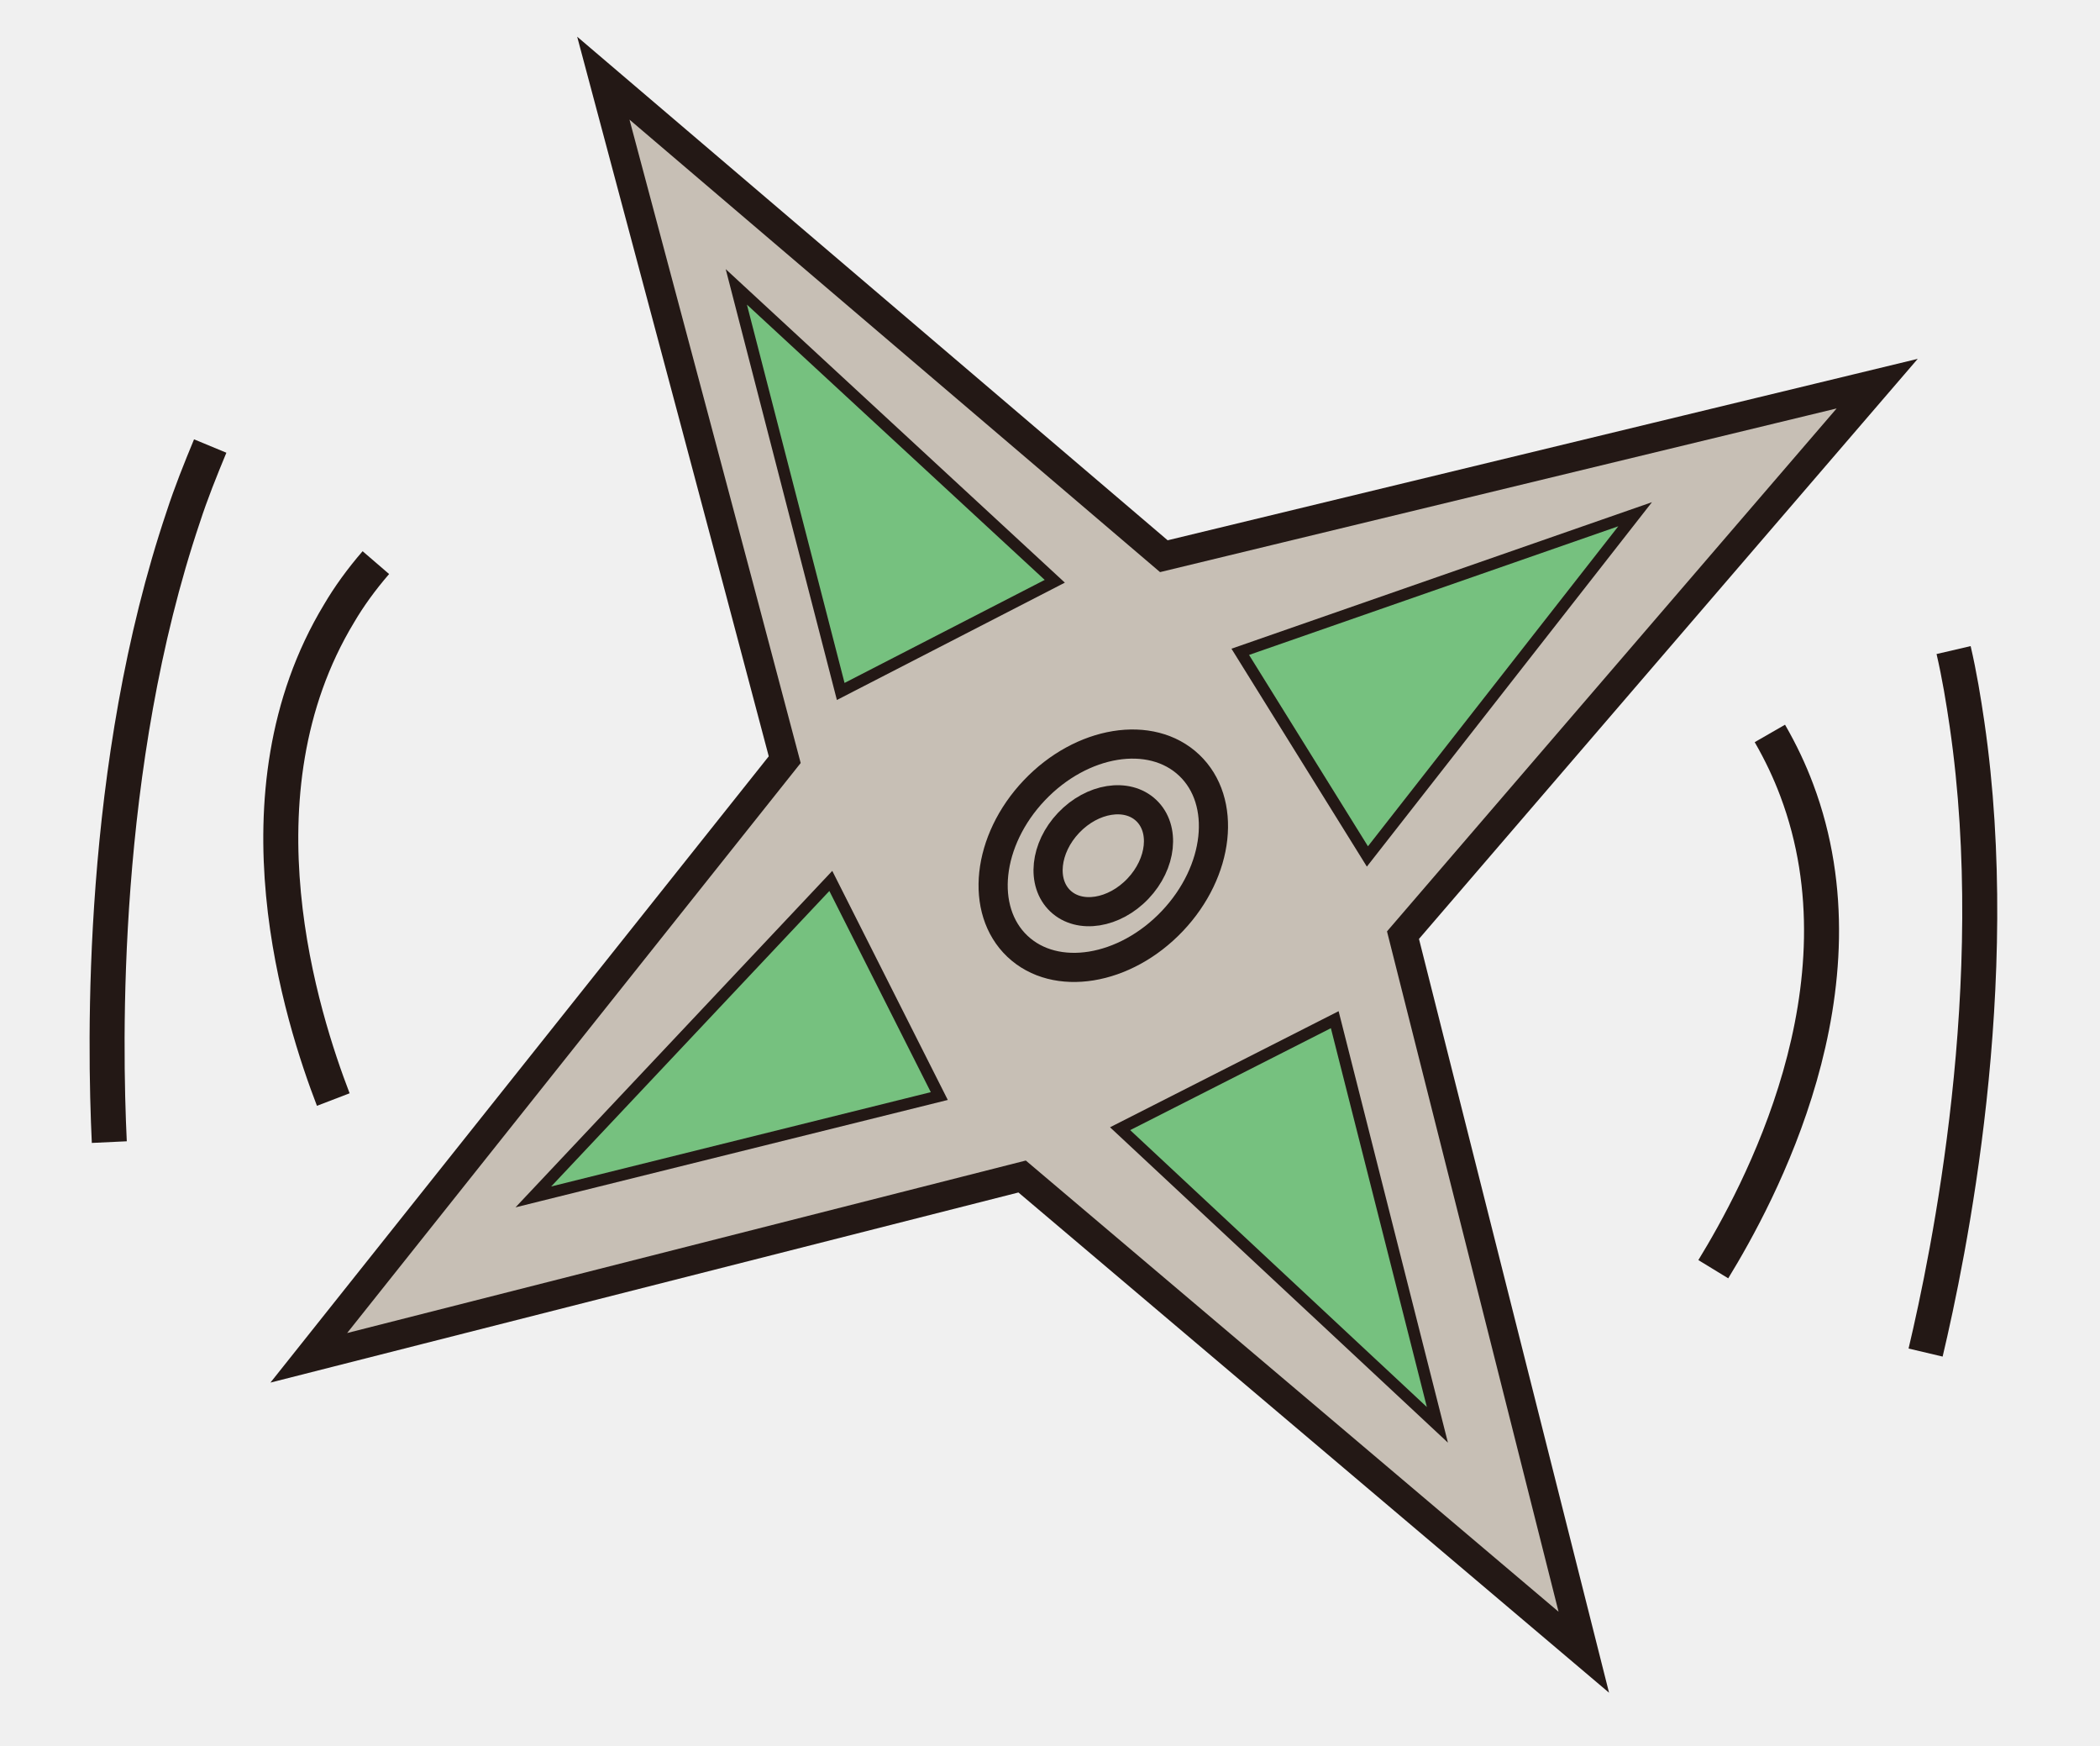
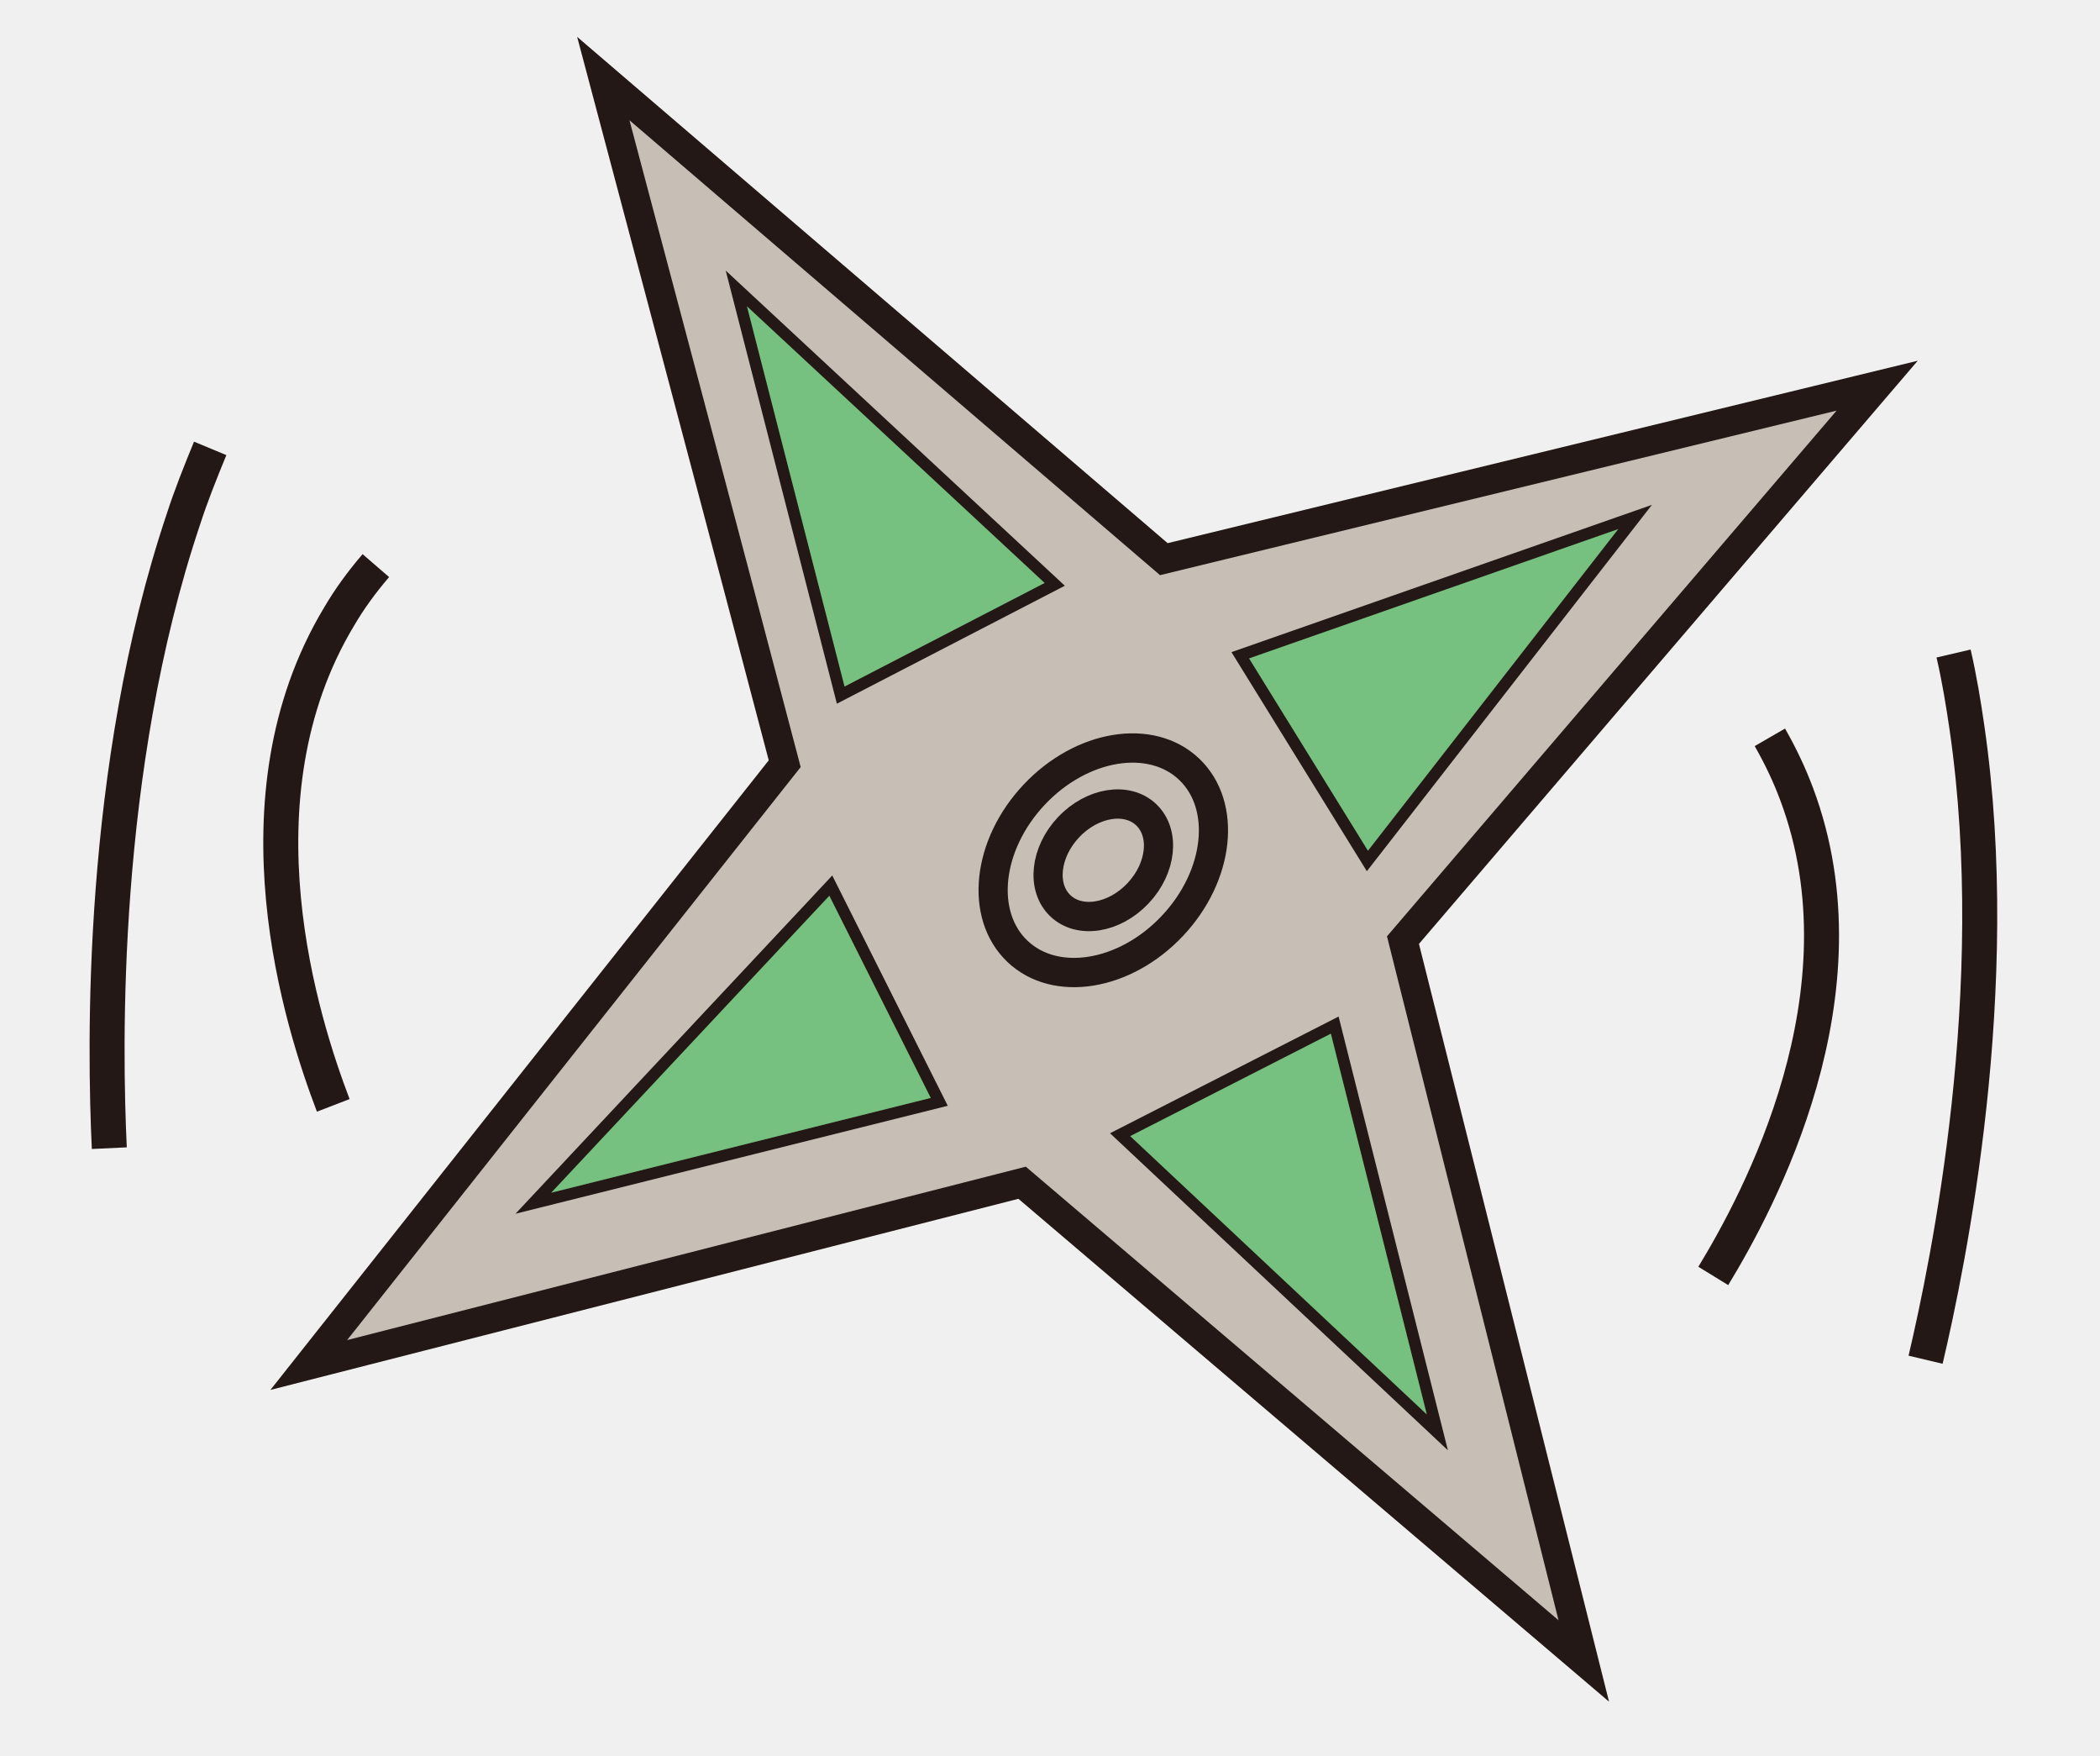
- <svg xmlns="http://www.w3.org/2000/svg" width="308" height="256" overflow="hidden">
+ <svg xmlns="http://www.w3.org/2000/svg" width="146" height="122" overflow="hidden">
  <defs>
    <clipPath id="clip0">
-       <rect x="546" y="96" width="308" height="256" />
+       <rect x="189" y="115" width="146" height="122" />
    </clipPath>
  </defs>
-   <g clip-path="url(#clip0)" transform="translate(-546 -96)">
-     <path d="M196.008 389.878C196.008 392.616 193.788 394.836 191.05 394.836 188.312 394.836 186.092 392.616 186.092 389.878 186.092 387.14 188.312 384.92 191.05 384.92 193.788 384.92 196.008 387.14 196.008 389.878Z" fill="#FFFFFF" transform="matrix(1.00076 0 0 1 418.571 14.2863)" />
-     <path d="" stroke="#000000" stroke-width="5.129" stroke-miterlimit="10" fill="none" transform="matrix(1.00076 0 0 1 418.571 14.2863)" />
-     <path d="" stroke="#000000" stroke-width="4.274" stroke-miterlimit="10" fill="none" transform="matrix(1.00076 0 0 1 418.571 14.2863)" />
-     <path d="M172.586 280.805 277.129 254.22 359.447 323.973 332.948 218.831 402.444 137.966 297.901 163.268 215.754 93.174C224.644 126.512 233.534 159.764 242.338 193.101 219.088 222.336 195.837 251.57 172.586 280.805Z" stroke="#231815" stroke-width="4.274" stroke-miterlimit="10" fill="#C7BFB5" transform="matrix(1.00076 0 0 1 418.571 14.2863)" />
-     <path d="M307.43 207.257C307.43 214.955 299.237 221.195 289.131 221.195 279.024 221.195 270.831 214.955 270.831 207.257 270.831 199.559 279.024 193.319 289.131 193.319 299.237 193.319 307.43 199.559 307.43 207.257Z" stroke="#231815" stroke-width="4.275" stroke-miterlimit="10" fill="#C7BFB5" transform="matrix(0.688382 -0.725349 0.725897 0.687862 358.337 288.629)" />
-     <path d="M298.28 207.257C298.28 211.129 294.184 214.269 289.131 214.269 284.077 214.269 279.981 211.129 279.981 207.257 279.981 203.384 284.077 200.245 289.131 200.245 294.184 200.245 298.28 203.384 298.28 207.257Z" stroke="#231815" stroke-width="4.275" stroke-miterlimit="10" fill="#C7BFB5" transform="matrix(0.688382 -0.725349 0.725897 0.687862 358.337 288.629)" />
-     <path d="M235.243 123.776 250.544 183.1 281.916 166.944Z" stroke="#231815" stroke-width="1.71" stroke-miterlimit="10" fill="#76C17F" transform="matrix(1.00076 0 0 1 418.571 14.2863)" />
-     <path d="M205.496 257.212 264.991 242.424 249.091 210.881Z" stroke="#231815" stroke-width="1.71" stroke-miterlimit="10" fill="#76C17F" transform="matrix(1.00076 0 0 1 418.571 14.2863)" />
-     <path d="M337.991 290.635 322.947 231.226 291.49 247.211Z" stroke="#231815" stroke-width="1.71" stroke-miterlimit="10" fill="#76C17F" transform="matrix(1.00076 0 0 1 418.571 14.2863)" />
-     <path d="M366.969 157.114 309.099 177.287 327.734 207.291Z" stroke="#231815" stroke-width="1.71" stroke-miterlimit="10" fill="#76C17F" transform="matrix(1.00076 0 0 1 418.571 14.2863)" />
-     <path d="M378.424 267.812C385.006 257.041 401.589 226.61 390.648 197.546 389.622 194.811 388.34 192.076 386.716 189.255" stroke="#231815" stroke-width="5.129" stroke-miterlimit="10" fill="none" transform="matrix(1.00076 0 0 1 418.571 14.2863)" />
-     <path d="M409.539 280.035C412.873 265.931 421.164 226.011 415.608 187.887 415.095 184.382 414.497 180.707 413.642 177.031" stroke="#231815" stroke-width="5.129" stroke-miterlimit="10" fill="none" transform="matrix(1.00076 0 0 1 418.571 14.2863)" />
-     <path d="M176.176 242.937C171.646 231.14 160.961 198.23 177.031 171.646 178.484 169.167 180.279 166.688 182.416 164.209" stroke="#231815" stroke-width="5.129" stroke-miterlimit="10" fill="none" transform="matrix(1.00076 0 0 1 418.571 14.2863)" />
-     <path d="M143.351 249.177C142.668 234.645 141.898 193.956 154.208 157.456 155.319 154.037 156.686 150.617 158.14 147.113" stroke="#231815" stroke-width="5.129" stroke-miterlimit="10" fill="none" transform="matrix(1.00076 0 0 1 418.571 14.2863)" />
+   <g clip-path="url(#clip0)" transform="translate(-189 -115)">
+     <path d="M92.983 184.952C92.983 186.251 91.93 187.304 90.631 187.304 89.332 187.304 88.279 186.251 88.279 184.952 88.279 183.653 89.332 182.6 90.631 182.6 91.93 182.6 92.983 183.653 92.983 184.952Z" fill="#FFFFFF" transform="matrix(1 0 0 1.00459 128.595 76.0583)" />
+     <path d="" stroke="#000000" stroke-width="2.433" stroke-miterlimit="10" fill="none" transform="matrix(1 0 0 1.00459 128.595 76.0583)" />
+     <path d="" stroke="#000000" stroke-width="2.028" stroke-miterlimit="10" fill="none" transform="matrix(1 0 0 1.00459 128.595 76.0583)" />
+     <path d="M81.872 133.209 131.466 120.598 170.516 153.687 157.945 103.81 190.913 65.449 141.319 77.452 102.35 44.2C106.567 60.015 110.785 75.789 114.961 91.604 103.932 105.473 92.902 119.341 81.872 133.209Z" stroke="#231815" stroke-width="2.028" stroke-miterlimit="10" fill="#C7BFB5" transform="matrix(1 0 0 1.00459 128.595 76.0583)" />
+     <path d="M146.104 98.497C146.104 102.155 142.21 105.121 137.407 105.121 132.604 105.121 128.71 102.155 128.71 98.497 128.71 94.839 132.604 91.873 137.407 91.873 142.21 91.873 146.104 94.839 146.104 98.497Z" stroke="#231815" stroke-width="2.032" stroke-miterlimit="10" fill="#C7BFB5" transform="matrix(0.68662 -0.727365 0.72404 0.689773 100.043 206.8)" />
+     <path d="M141.755 98.497C141.755 100.338 139.808 101.829 137.407 101.829 135.005 101.829 133.059 100.338 133.059 98.497 133.059 96.657 135.005 95.165 137.407 95.165 139.808 95.165 141.755 96.657 141.755 98.497Z" stroke="#231815" stroke-width="2.032" stroke-miterlimit="10" fill="#C7BFB5" transform="matrix(0.68662 -0.727365 0.72404 0.689773 100.043 206.8)" />
+     <path d="M111.596 58.718 118.854 86.86 133.736 79.196Z" stroke="#231815" stroke-width="0.811" stroke-miterlimit="10" fill="#76C17F" transform="matrix(1 0 0 1.00459 128.595 76.0583)" />
+     <path d="M97.484 122.017 125.707 115.002 118.165 100.039Z" stroke="#231815" stroke-width="0.811" stroke-miterlimit="10" fill="#76C17F" transform="matrix(1 0 0 1.00459 128.595 76.0583)" />
+     <path d="M160.338 137.873 153.201 109.69 138.278 117.273Z" stroke="#231815" stroke-width="0.811" stroke-miterlimit="10" fill="#76C17F" transform="matrix(1 0 0 1.00459 128.595 76.0583)" />
+     <path d="M174.084 74.532 146.632 84.102 155.472 98.336Z" stroke="#231815" stroke-width="0.811" stroke-miterlimit="10" fill="#76C17F" transform="matrix(1 0 0 1.00459 128.595 76.0583)" />
+     <path d="M179.518 127.046C182.641 121.936 190.508 107.5 185.317 93.713 184.83 92.415 184.222 91.118 183.452 89.779" stroke="#231815" stroke-width="2.433" stroke-miterlimit="10" fill="none" transform="matrix(1 0 0 1.00459 128.595 76.0583)" />
+     <path d="M194.279 132.844C195.86 126.153 199.794 107.216 197.158 89.131 196.915 87.468 196.631 85.724 196.225 83.981" stroke="#231815" stroke-width="2.433" stroke-miterlimit="10" fill="none" transform="matrix(1 0 0 1.00459 128.595 76.0583)" />
+     <path d="M83.575 115.245C81.426 109.649 76.357 94.037 83.981 81.426 84.67 80.25 85.522 79.074 86.535 77.898" stroke="#231815" stroke-width="2.433" stroke-miterlimit="10" fill="none" transform="matrix(1 0 0 1.00459 128.595 76.0583)" />
+     <path d="M68.004 118.206C67.679 111.312 67.314 92.01 73.154 74.695 73.681 73.073 74.33 71.451 75.019 69.788" stroke="#231815" stroke-width="2.433" stroke-miterlimit="10" fill="none" transform="matrix(1 0 0 1.00459 128.595 76.0583)" />
  </g>
</svg>
